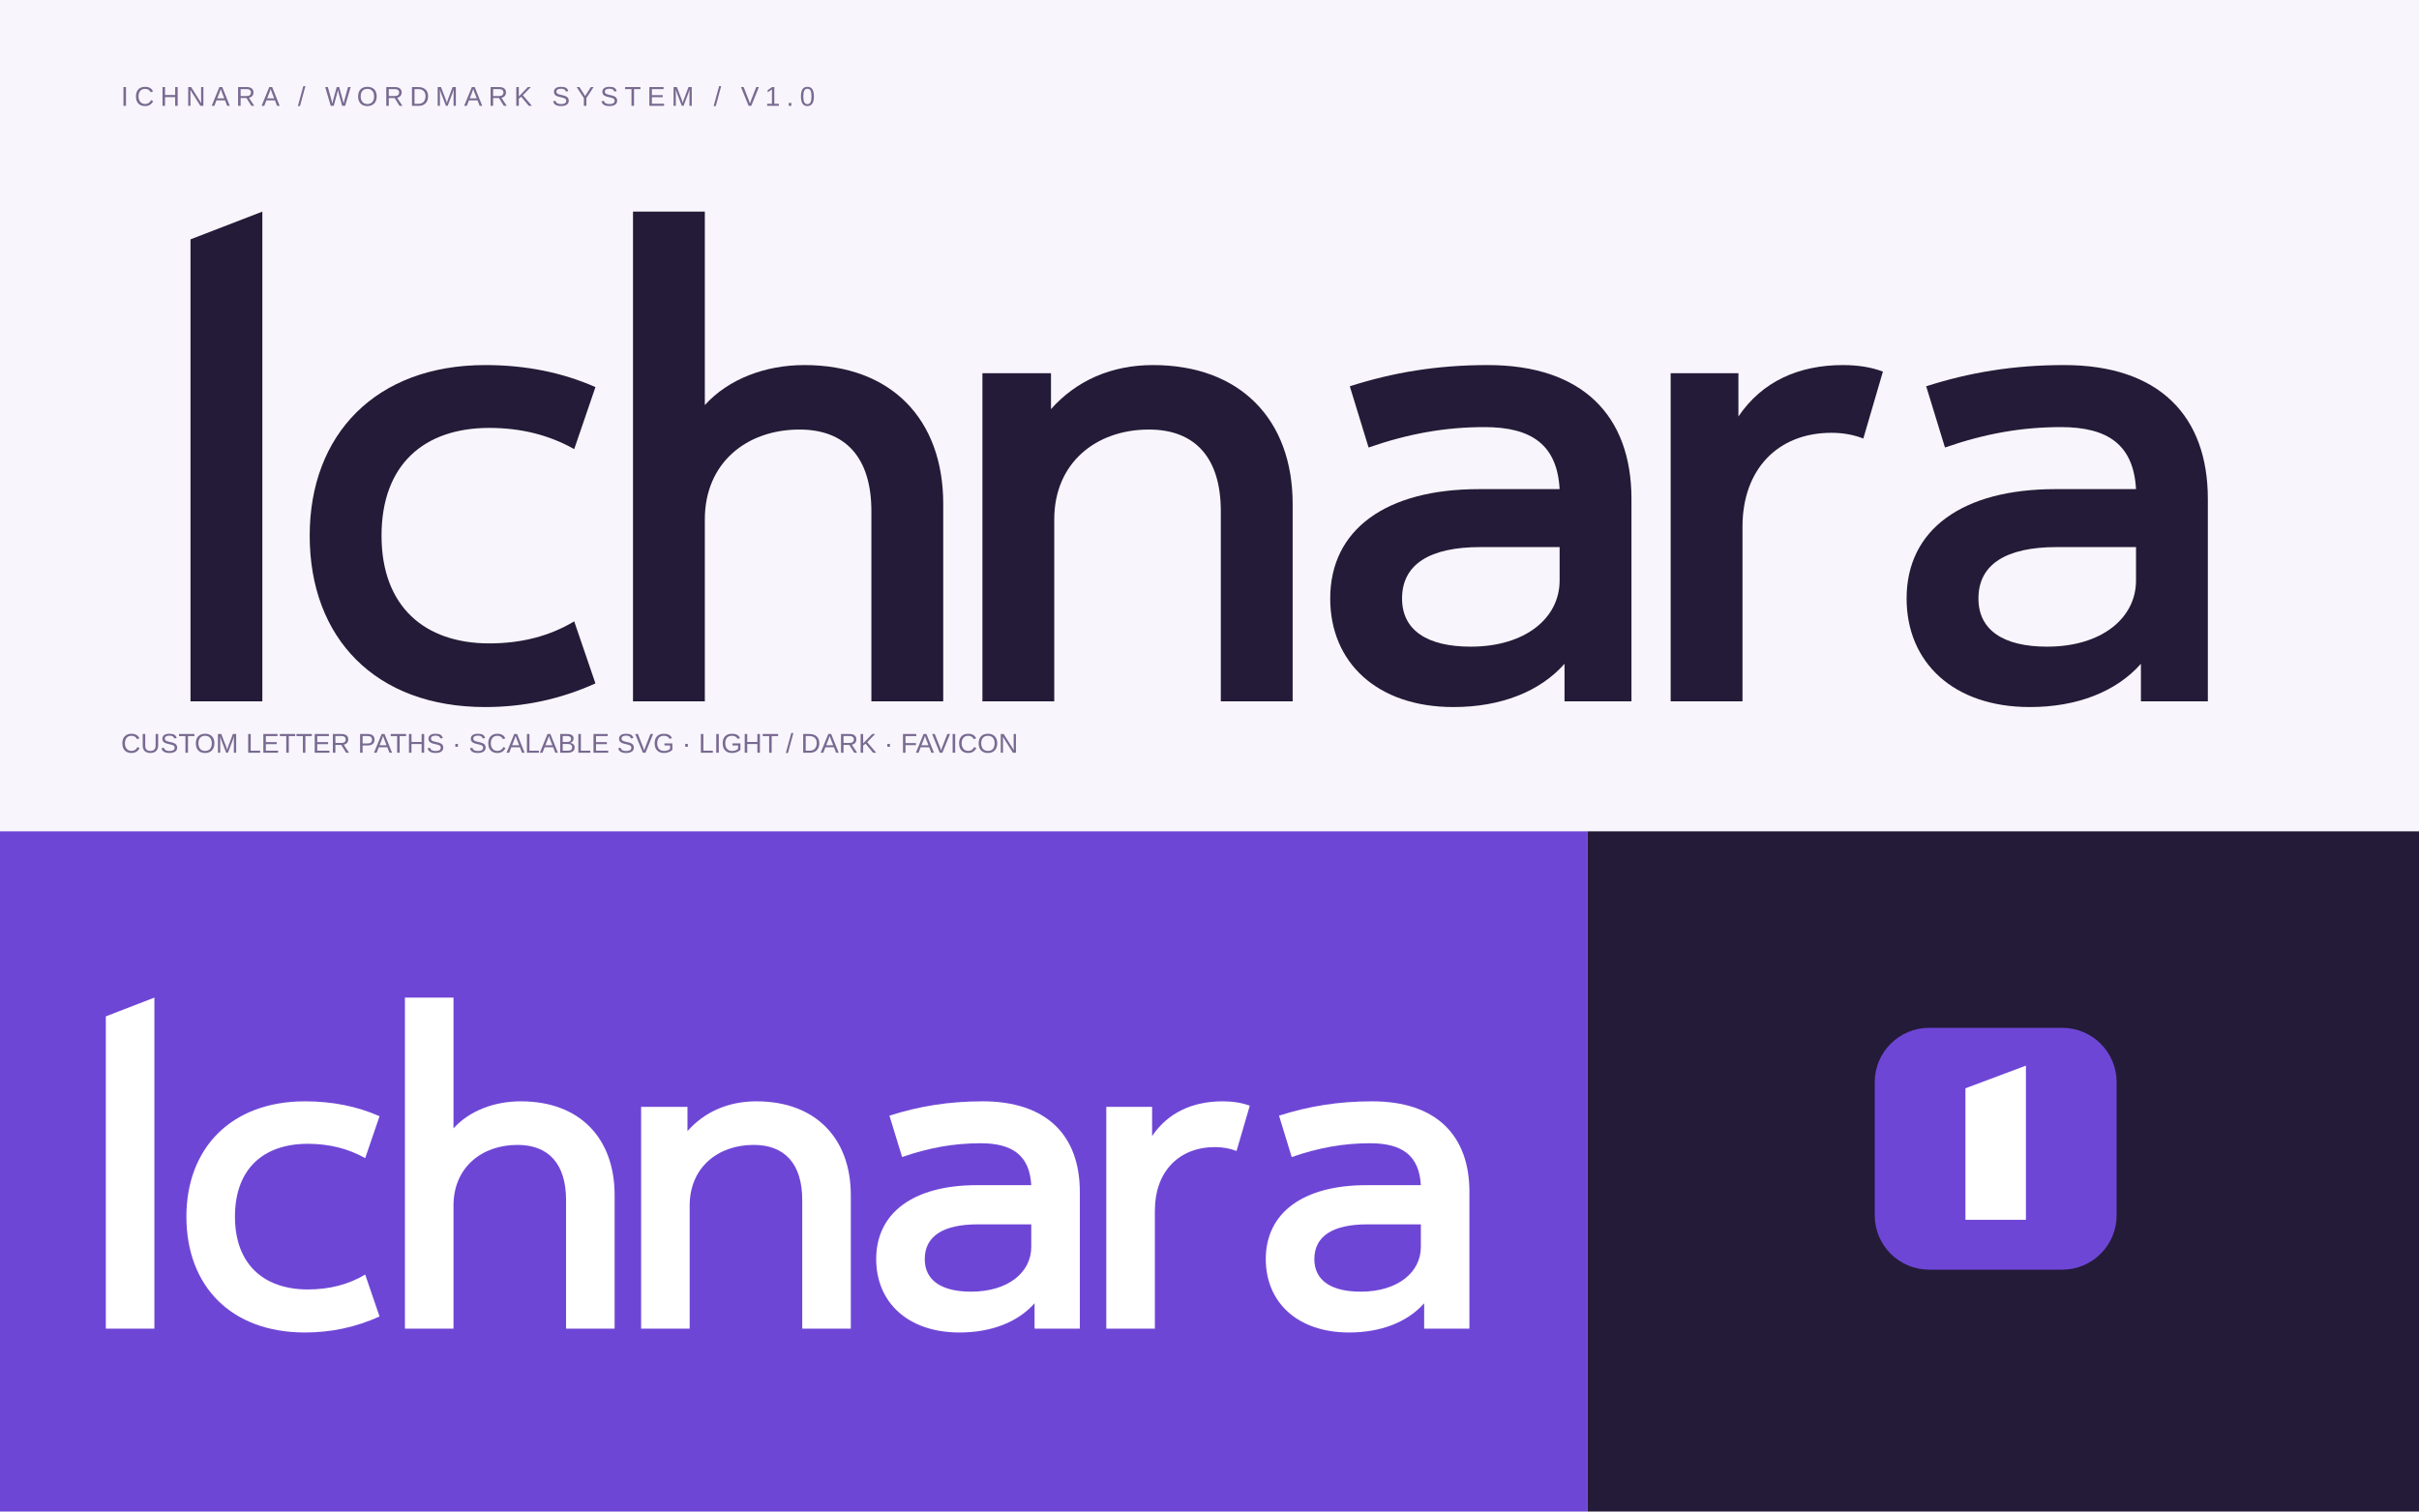
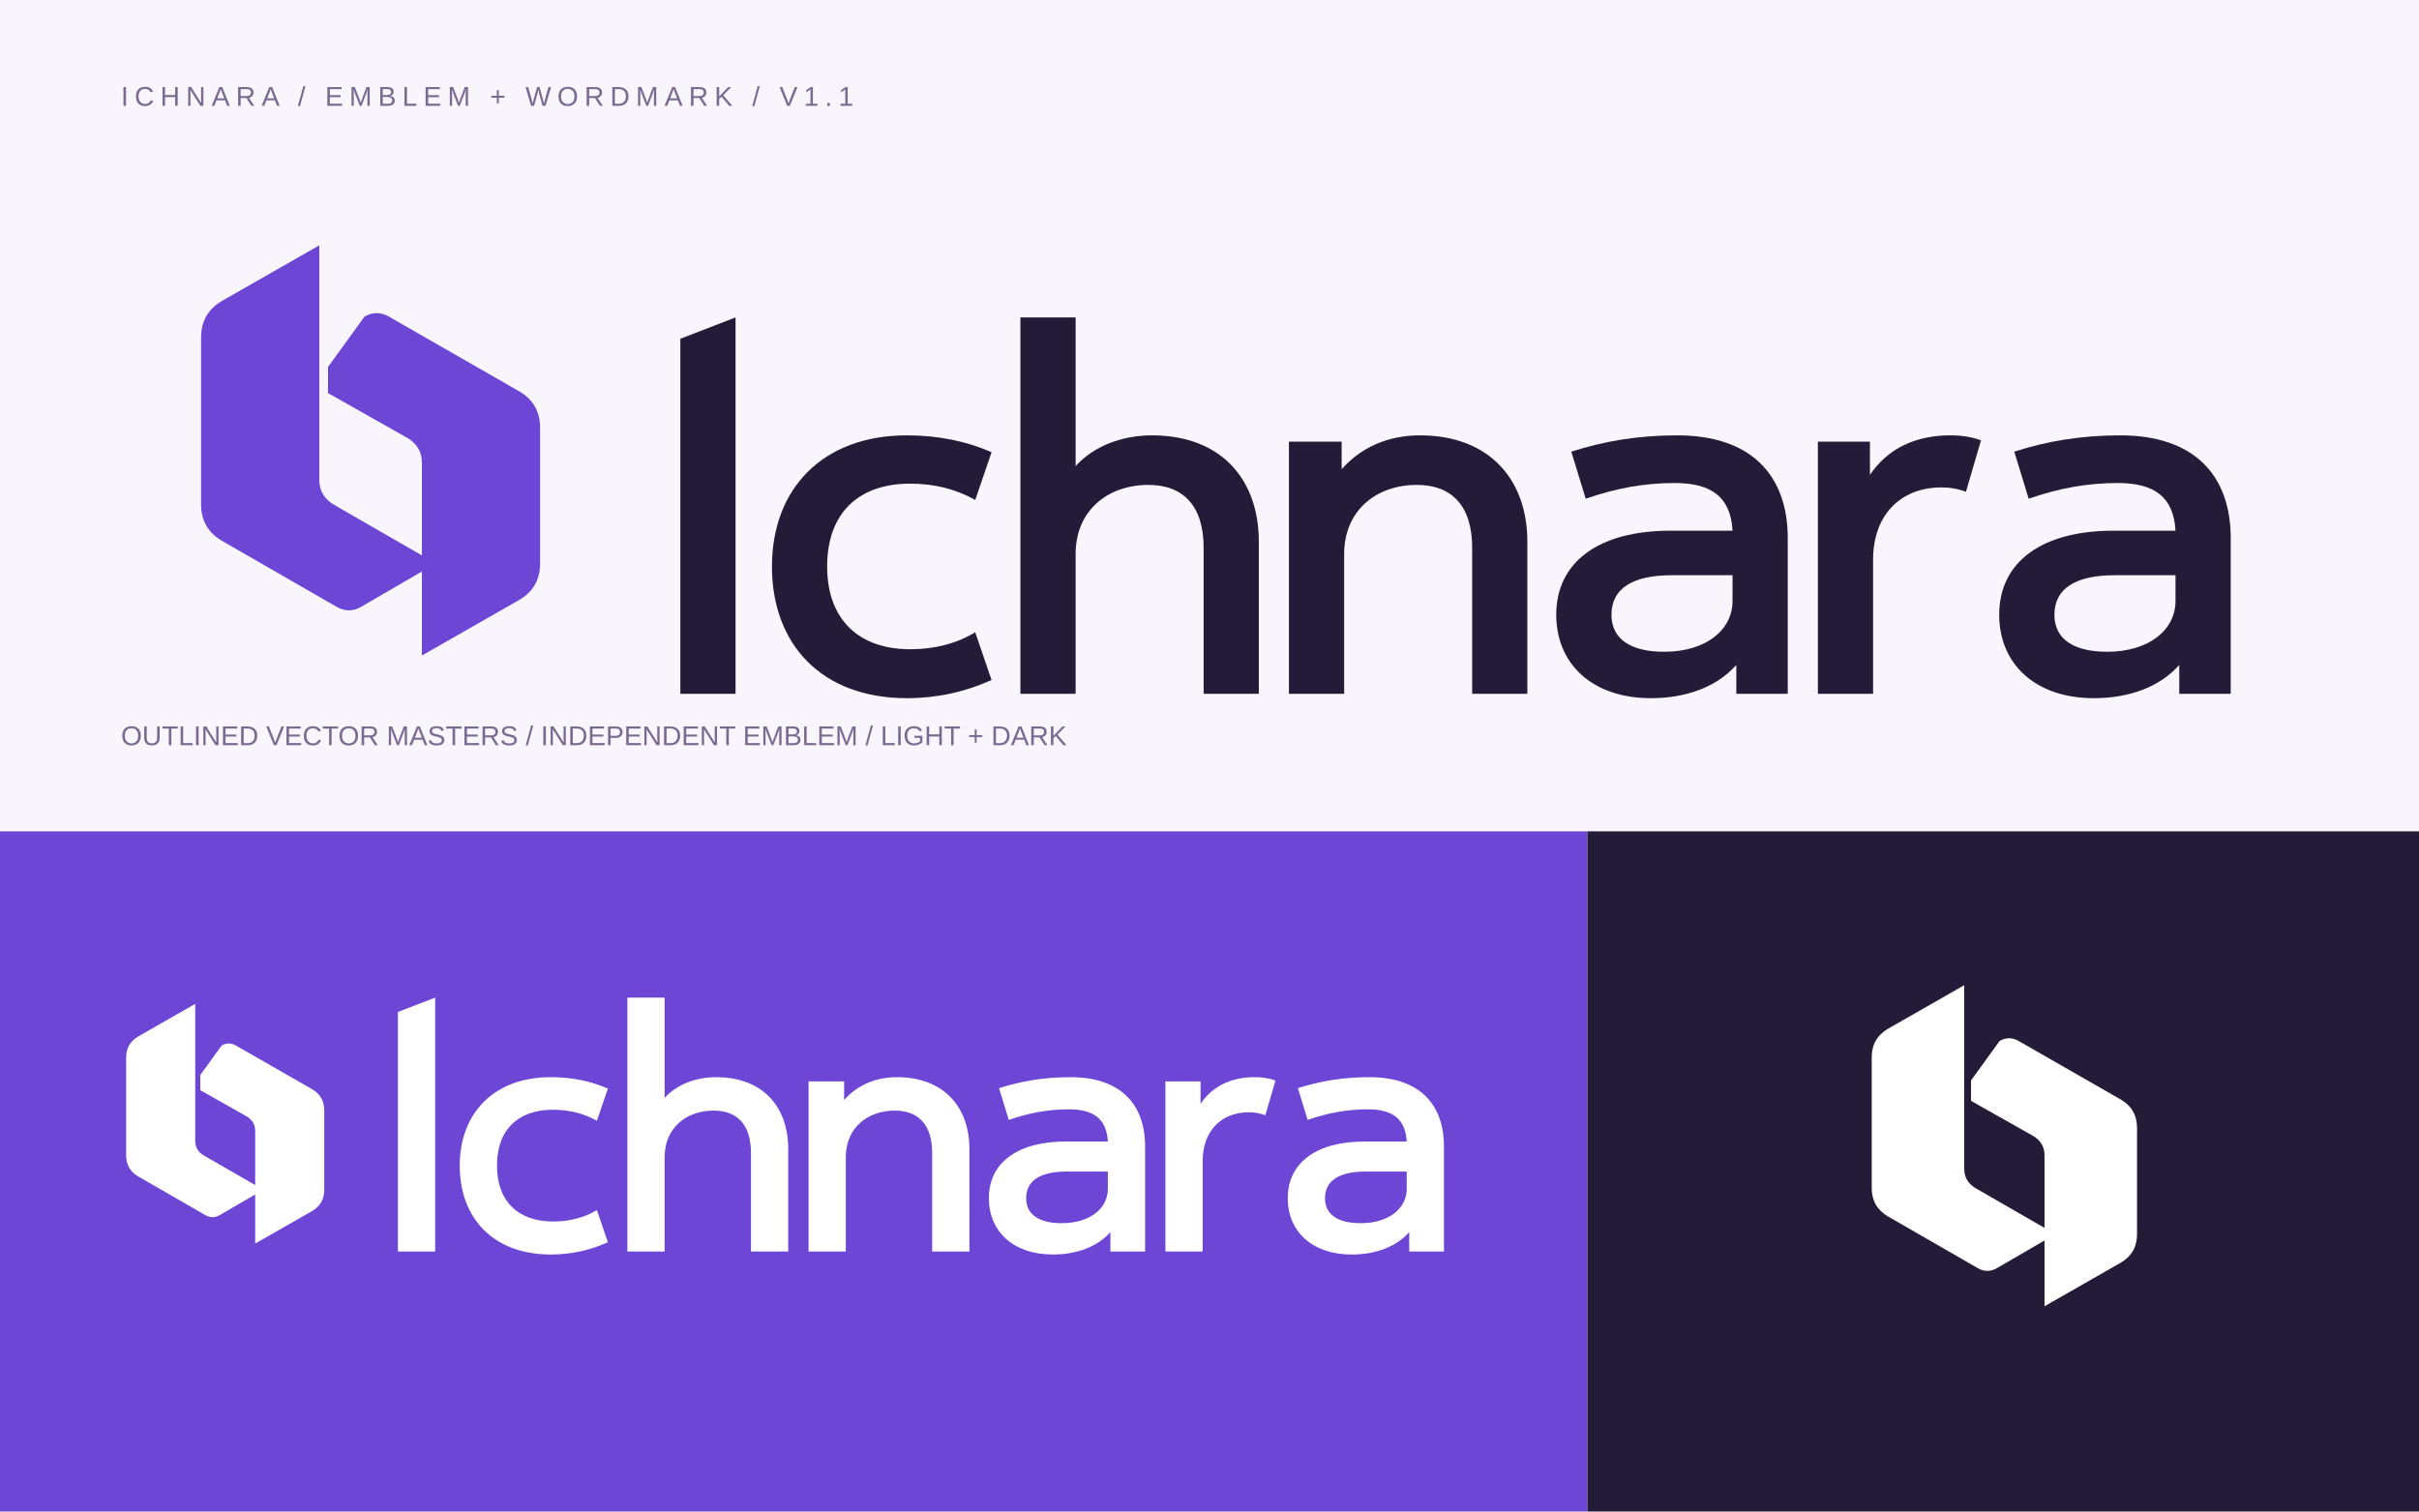
- <svg xmlns="http://www.w3.org/2000/svg" role="img" aria-label="Ichnara wordmark presentation" width="1600" height="1000" viewBox="0 0 1600 1000">
+ <svg xmlns="http://www.w3.org/2000/svg" role="img" aria-label="Ichnara emblem and wordmark" width="1600" height="1000" viewBox="0 0 1600 1000">
  <rect width="1600" height="1000" fill="#F8F6FC" />
-   <text x="80" y="70" fill="#796A91" font-family="Arial" font-size="18" letter-spacing="4">ICHNARA / WORDMARK SYSTEM / V1.0</text>
-   <g fill="#241B38" transform="translate(126 140) scale(.54)">
+   <text x="80" y="70" fill="#796A91" font-family="Arial" font-size="18" letter-spacing="4">ICHNARA / EMBLEM + WORDMARK / V1.1</text>
+   <g fill="#6E46D6" transform="translate(110 160) scale(1.15)">
+     <path d="M20 55Q20 41 32 34L88 2V137Q88 146 96 151L155 185L112 210Q105 214 98 210L32 172Q20 165 20 151Z" />
+     <path d="M114 43Q121 39 128 43L203 86Q215 93 215 107V185Q215 199 203 206L147 238V127Q147 118 139 113L93 87L93 72Z" />
+   </g>
+   <g fill="#241B38" transform="translate(450 210) scale(.415)">
    <path d="M0 34L88 0V600H0Z" transform="translate(0 0)" />
    <path d="M350 215L324 291Q278 265 220 265C140 265 88 310 88 397C88 484 141 529 220 529Q279 529 324 502L350 578Q286 607 215 607C80 607 0 522 0 397C0 273 81 188 215 188Q289 188 350 215Z" transform="translate(146 0)" />
    <path d="M0 0H88V237C117 205 162 188 210 188C317 188 380 255 380 358V600H292V367C292 301 260 267 204 267C139 267 88 308 88 377V600H0Z" transform="translate(542 0)" />
    <path d="M0 198H84V242C115 207 158 188 209 188C316 188 380 255 380 358V600H292V367C292 301 260 267 204 267C139 267 88 308 88 377V600H0Z" transform="translate(970 0)" />
    <path d="M24 214C77 197 131 188 193 188C309 188 369 250 369 352V600H287V554C257 588 209 607 151 607C57 607 0 552 0 474C0 389 69 340 182 340H281C278 286 247 264 189 264C141 264 96 272 47 289ZM281 411H184C122 411 88 432 88 474C88 513 119 533 172 533C239 533 281 498 281 452Z" transform="translate(1396 0)" />
    <path d="M0 198H83V251C112 208 157 188 211 188Q239 188 260 196L236 278Q218 271 197 271C131 271 88 316 88 386V600H0Z" transform="translate(1813 0)" />
    <path d="M24 214C77 197 131 188 193 188C309 188 369 250 369 352V600H287V554C257 588 209 607 151 607C57 607 0 552 0 474C0 389 69 340 182 340H281C278 286 247 264 189 264C141 264 96 272 47 289ZM281 411H184C122 411 88 432 88 474C88 513 119 533 172 533C239 533 281 498 281 452Z" transform="translate(2102 0)" />
  </g>
  <rect y="550" width="1050" height="450" fill="#6E46D6" />
-   <g fill="#FFFFFF" transform="translate(70 660) scale(.365)">
-     <path d="M0 34L88 0V600H0Z" transform="translate(0 0)" />
-     <path d="M350 215L324 291Q278 265 220 265C140 265 88 310 88 397C88 484 141 529 220 529Q279 529 324 502L350 578Q286 607 215 607C80 607 0 522 0 397C0 273 81 188 215 188Q289 188 350 215Z" transform="translate(146 0)" />
-     <path d="M0 0H88V237C117 205 162 188 210 188C317 188 380 255 380 358V600H292V367C292 301 260 267 204 267C139 267 88 308 88 377V600H0Z" transform="translate(542 0)" />
-     <path d="M0 198H84V242C115 207 158 188 209 188C316 188 380 255 380 358V600H292V367C292 301 260 267 204 267C139 267 88 308 88 377V600H0Z" transform="translate(970 0)" />
-     <path d="M24 214C77 197 131 188 193 188C309 188 369 250 369 352V600H287V554C257 588 209 607 151 607C57 607 0 552 0 474C0 389 69 340 182 340H281C278 286 247 264 189 264C141 264 96 272 47 289ZM281 411H184C122 411 88 432 88 474C88 513 119 533 172 533C239 533 281 498 281 452Z" transform="translate(1396 0)" />
-     <path d="M0 198H83V251C112 208 157 188 211 188Q239 188 260 196L236 278Q218 271 197 271C131 271 88 316 88 386V600H0Z" transform="translate(1813 0)" />
-     <path d="M24 214C77 197 131 188 193 188C309 188 369 250 369 352V600H287V554C257 588 209 607 151 607C57 607 0 552 0 474C0 389 69 340 182 340H281C278 286 247 264 189 264C141 264 96 272 47 289ZM281 411H184C122 411 88 432 88 474C88 513 119 533 172 533C239 533 281 498 281 452Z" transform="translate(2102 0)" />
+   <g fill="white" transform="translate(70 660) scale(.28)">
+     <g transform="translate(0 10) scale(2.4)">
+       <path d="M20 55Q20 41 32 34L88 2V137Q88 146 96 151L155 185L112 210Q105 214 98 210L32 172Q20 165 20 151Z" />
+       <path d="M114 43Q121 39 128 43L203 86Q215 93 215 107V185Q215 199 203 206L147 238V127Q147 118 139 113L93 87L93 72Z" />
+     </g>
+     <g transform="translate(690 0)">
+       <path d="M0 34L88 0V600H0Z" transform="translate(0 0)" />
+       <path d="M350 215L324 291Q278 265 220 265C140 265 88 310 88 397C88 484 141 529 220 529Q279 529 324 502L350 578Q286 607 215 607C80 607 0 522 0 397C0 273 81 188 215 188Q289 188 350 215Z" transform="translate(146 0)" />
+       <path d="M0 0H88V237C117 205 162 188 210 188C317 188 380 255 380 358V600H292V367C292 301 260 267 204 267C139 267 88 308 88 377V600H0Z" transform="translate(542 0)" />
+       <path d="M0 198H84V242C115 207 158 188 209 188C316 188 380 255 380 358V600H292V367C292 301 260 267 204 267C139 267 88 308 88 377V600H0Z" transform="translate(970 0)" />
+       <path d="M24 214C77 197 131 188 193 188C309 188 369 250 369 352V600H287V554C257 588 209 607 151 607C57 607 0 552 0 474C0 389 69 340 182 340H281C278 286 247 264 189 264C141 264 96 272 47 289ZM281 411H184C122 411 88 432 88 474C88 513 119 533 172 533C239 533 281 498 281 452Z" transform="translate(1396 0)" />
+       <path d="M0 198H83V251C112 208 157 188 211 188Q239 188 260 196L236 278Q218 271 197 271C131 271 88 316 88 386V600H0Z" transform="translate(1813 0)" />
+       <path d="M24 214C77 197 131 188 193 188C309 188 369 250 369 352V600H287V554C257 588 209 607 151 607C57 607 0 552 0 474C0 389 69 340 182 340H281C278 286 247 264 189 264C141 264 96 272 47 289ZM281 411H184C122 411 88 432 88 474C88 513 119 533 172 533C239 533 281 498 281 452Z" transform="translate(2102 0)" />
+     </g>
  </g>
  <rect x="1050" y="550" width="550" height="450" fill="#241B38" />
-   <rect x="1240" y="680" width="160" height="160" rx="36" fill="#6E46D6" />
-   <path d="M1300 720L1340 705V807H1300Z" fill="white" />
-   <text x="80" y="498" fill="#796A91" font-family="Arial" font-size="18">CUSTOM LETTER PATHS · SCALABLE SVG · LIGHT / DARK · FAVICON</text>
+   <g fill="white" transform="translate(1220 650) scale(.9)">
+     <path d="M20 55Q20 41 32 34L88 2V137Q88 146 96 151L155 185L112 210Q105 214 98 210L32 172Q20 165 20 151Z" />
+     <path d="M114 43Q121 39 128 43L203 86Q215 93 215 107V185Q215 199 203 206L147 238V127Q147 118 139 113L93 87L93 72Z" />
+   </g>
+   <text x="80" y="493" fill="#796A91" font-family="Arial" font-size="18">OUTLINED VECTOR MASTERS / INDEPENDENT EMBLEM / LIGHT + DARK</text>
</svg>
